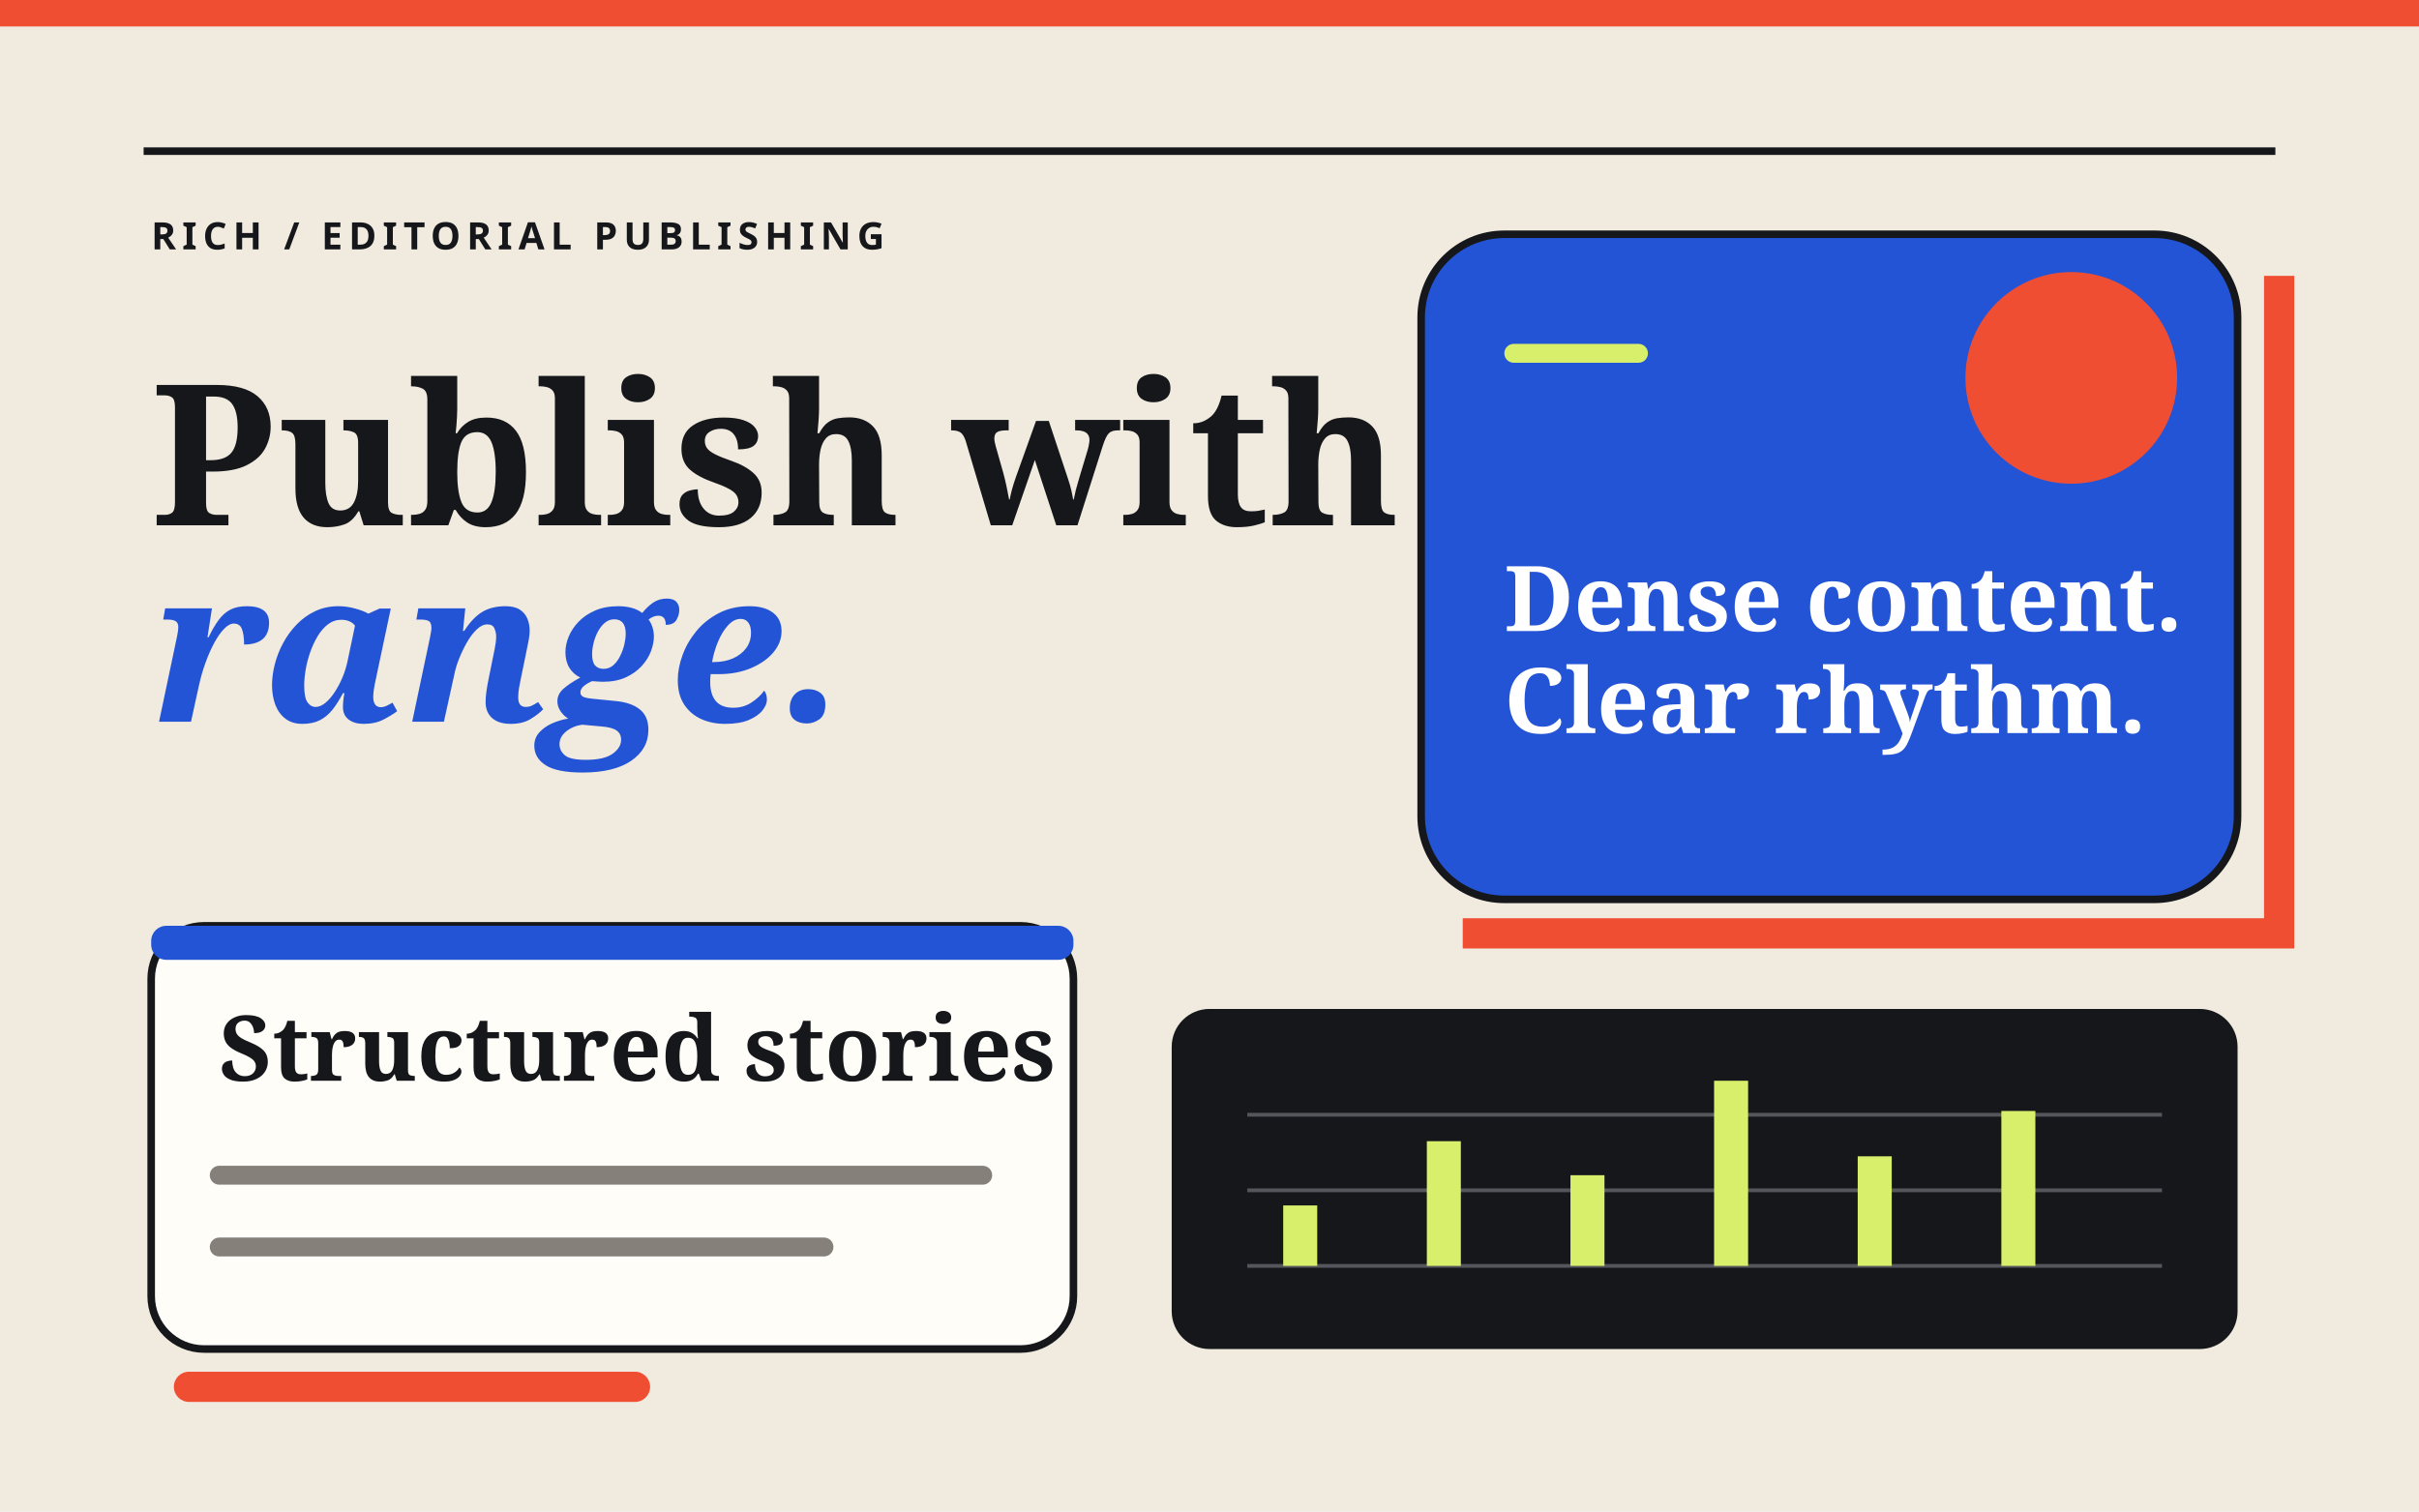
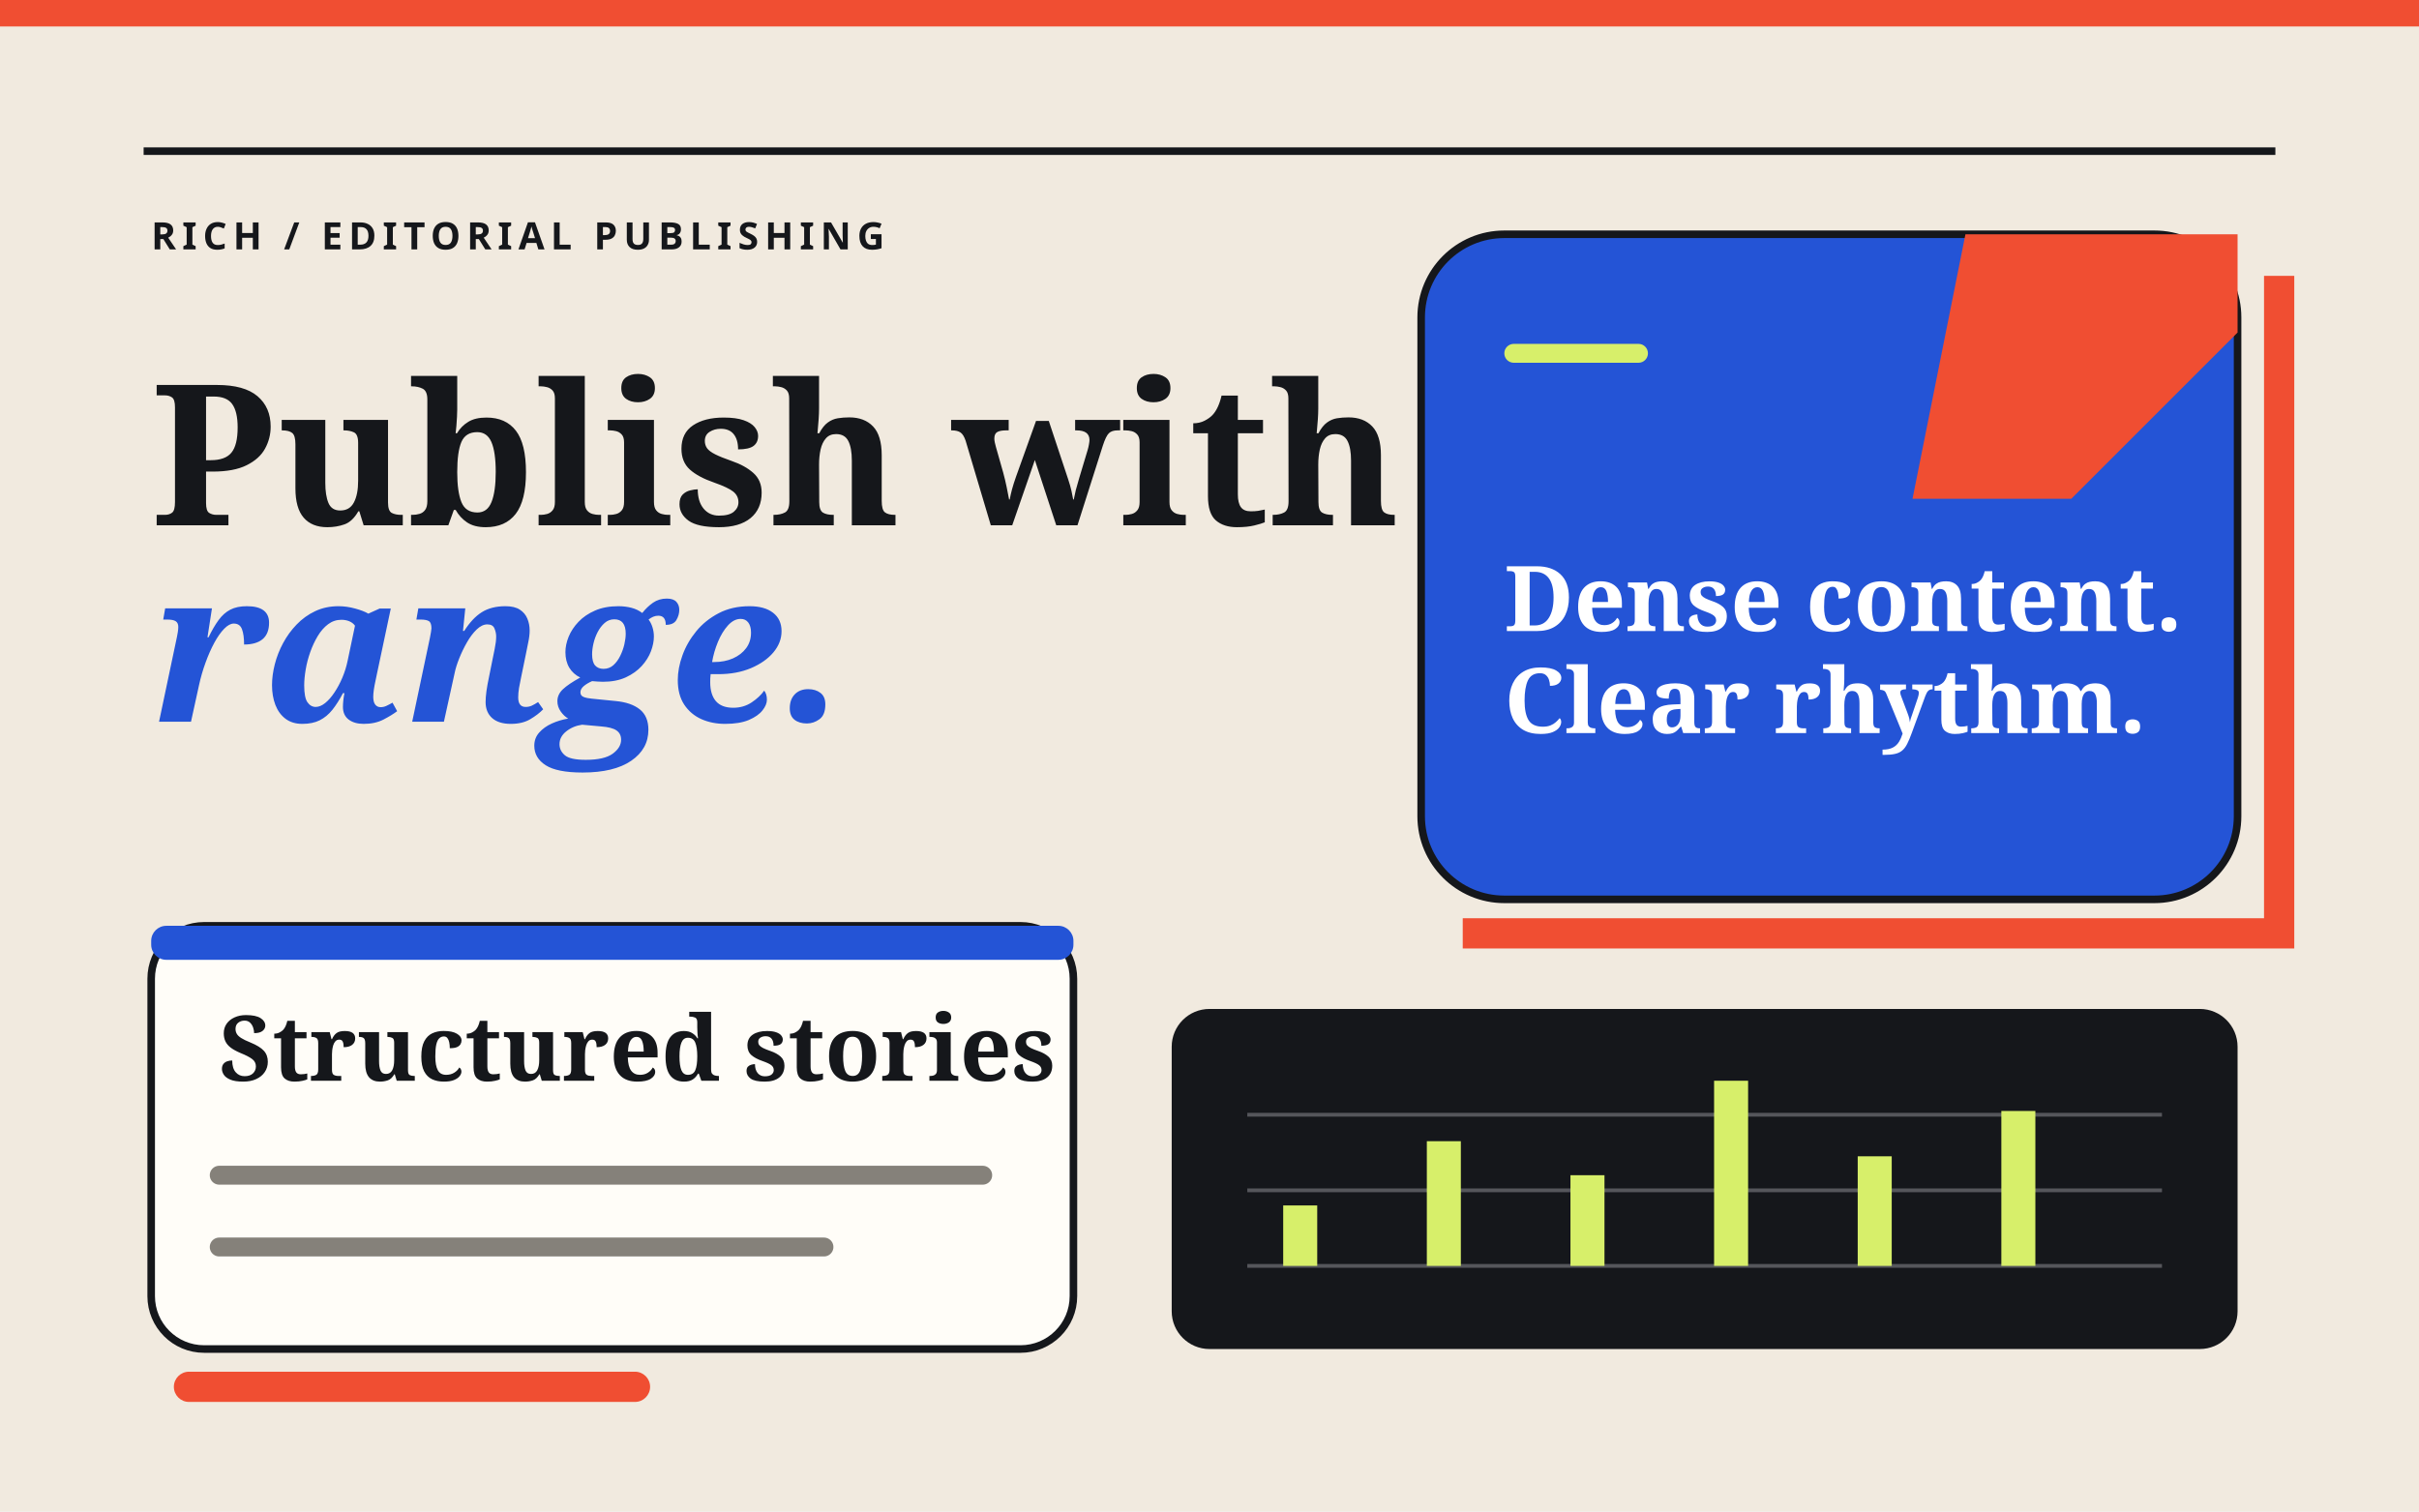
<svg xmlns="http://www.w3.org/2000/svg" viewBox="0 0 640 400" role="img" aria-label="Rich theme preview">
  <rect width="640" height="400" fill="#f1eadf" />
  <rect width="640" height="7" fill="#f04e32" />
  <path d="M38 40H602" stroke="#15171b" stroke-width="2" />
  <text x="40" y="66" fill="#15171b" font-family="Gill Sans,Avenir Next,sans-serif" font-size="10" font-weight="700" letter-spacing="1.6">RICH / EDITORIAL PUBLISHING</text>
  <text x="40" y="139" fill="#15171b" font-family="Georgia,serif" font-size="52" font-weight="700">Publish with</text>
  <text x="40" y="191" fill="#2454d6" font-family="Georgia,serif" font-size="56" font-style="italic" font-weight="700">range.</text>
  <rect x="376" y="62" width="216" height="176" rx="22" fill="#2454d6" stroke="#15171b" stroke-width="2" />
-   <circle cx="548" cy="100" r="28" fill="#f04e32" />
+   <path d="M520 62H592V88L548 132H506Z" fill="#f04e32" />
  <rect x="398" y="91" width="38" height="5" rx="2.5" fill="#d7ef6a" />
  <text x="398" y="167" fill="#ffffff" font-family="Georgia,serif" font-size="24" font-weight="700">Dense content.</text>
  <text x="398" y="194" fill="#ffffff" font-family="Georgia,serif" font-size="24" font-weight="700">Clear rhythm.</text>
  <path d="M387 247H603V73" fill="none" stroke="#f04e32" stroke-width="8" />
  <rect x="40" y="245" width="244" height="112" rx="14" fill="#fffdf8" stroke="#15171b" stroke-width="2" />
  <rect x="40" y="245" width="244" height="9" rx="4" fill="#2454d6" />
  <text x="58" y="286" fill="#15171b" font-family="Georgia,serif" font-size="24" font-weight="700">Structured stories</text>
  <path d="M58 311H260M58 330H218" stroke="#85817a" stroke-width="5" stroke-linecap="round" />
  <rect x="310" y="267" width="282" height="90" rx="10" fill="#15171b" />
  <path d="M330 335H572M330 315H572M330 295H572" stroke="#55565b" />
  <path d="M344 335V319M382 335V302M420 335V311M458 335V286M496 335V306M534 335V294" stroke="#d7ef6a" stroke-width="9" />
  <rect x="46" y="363" width="126" height="8" rx="4" fill="#f04e32" />
</svg>
